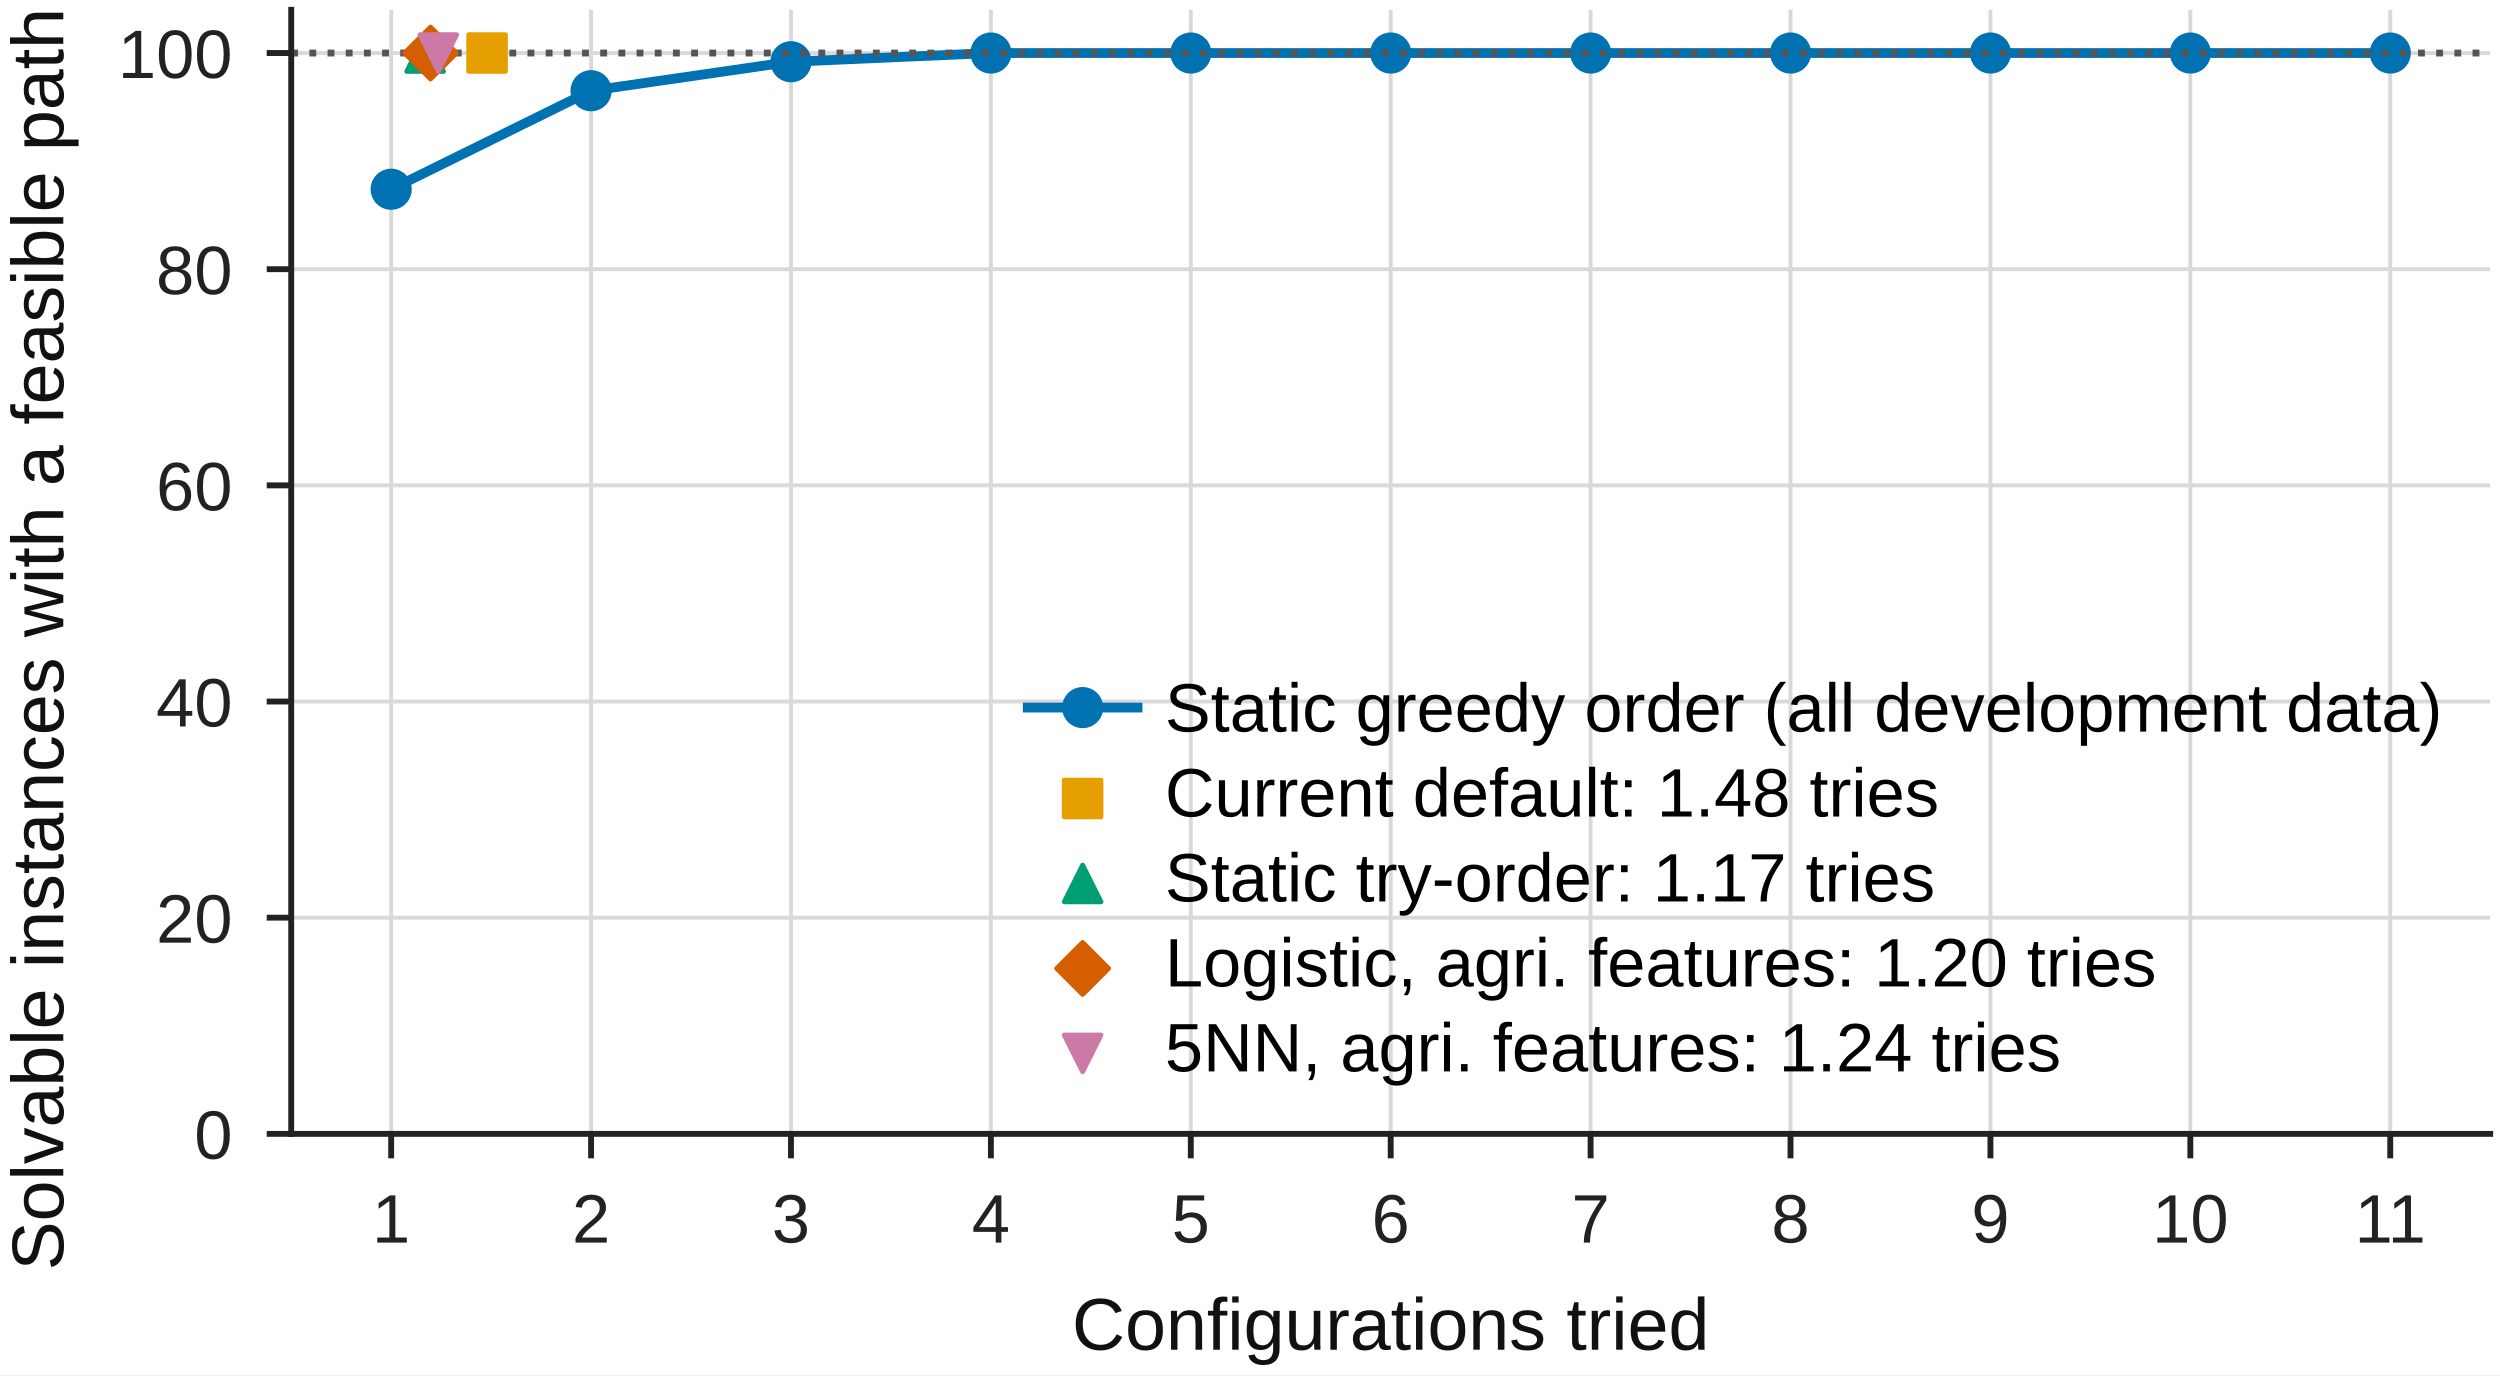
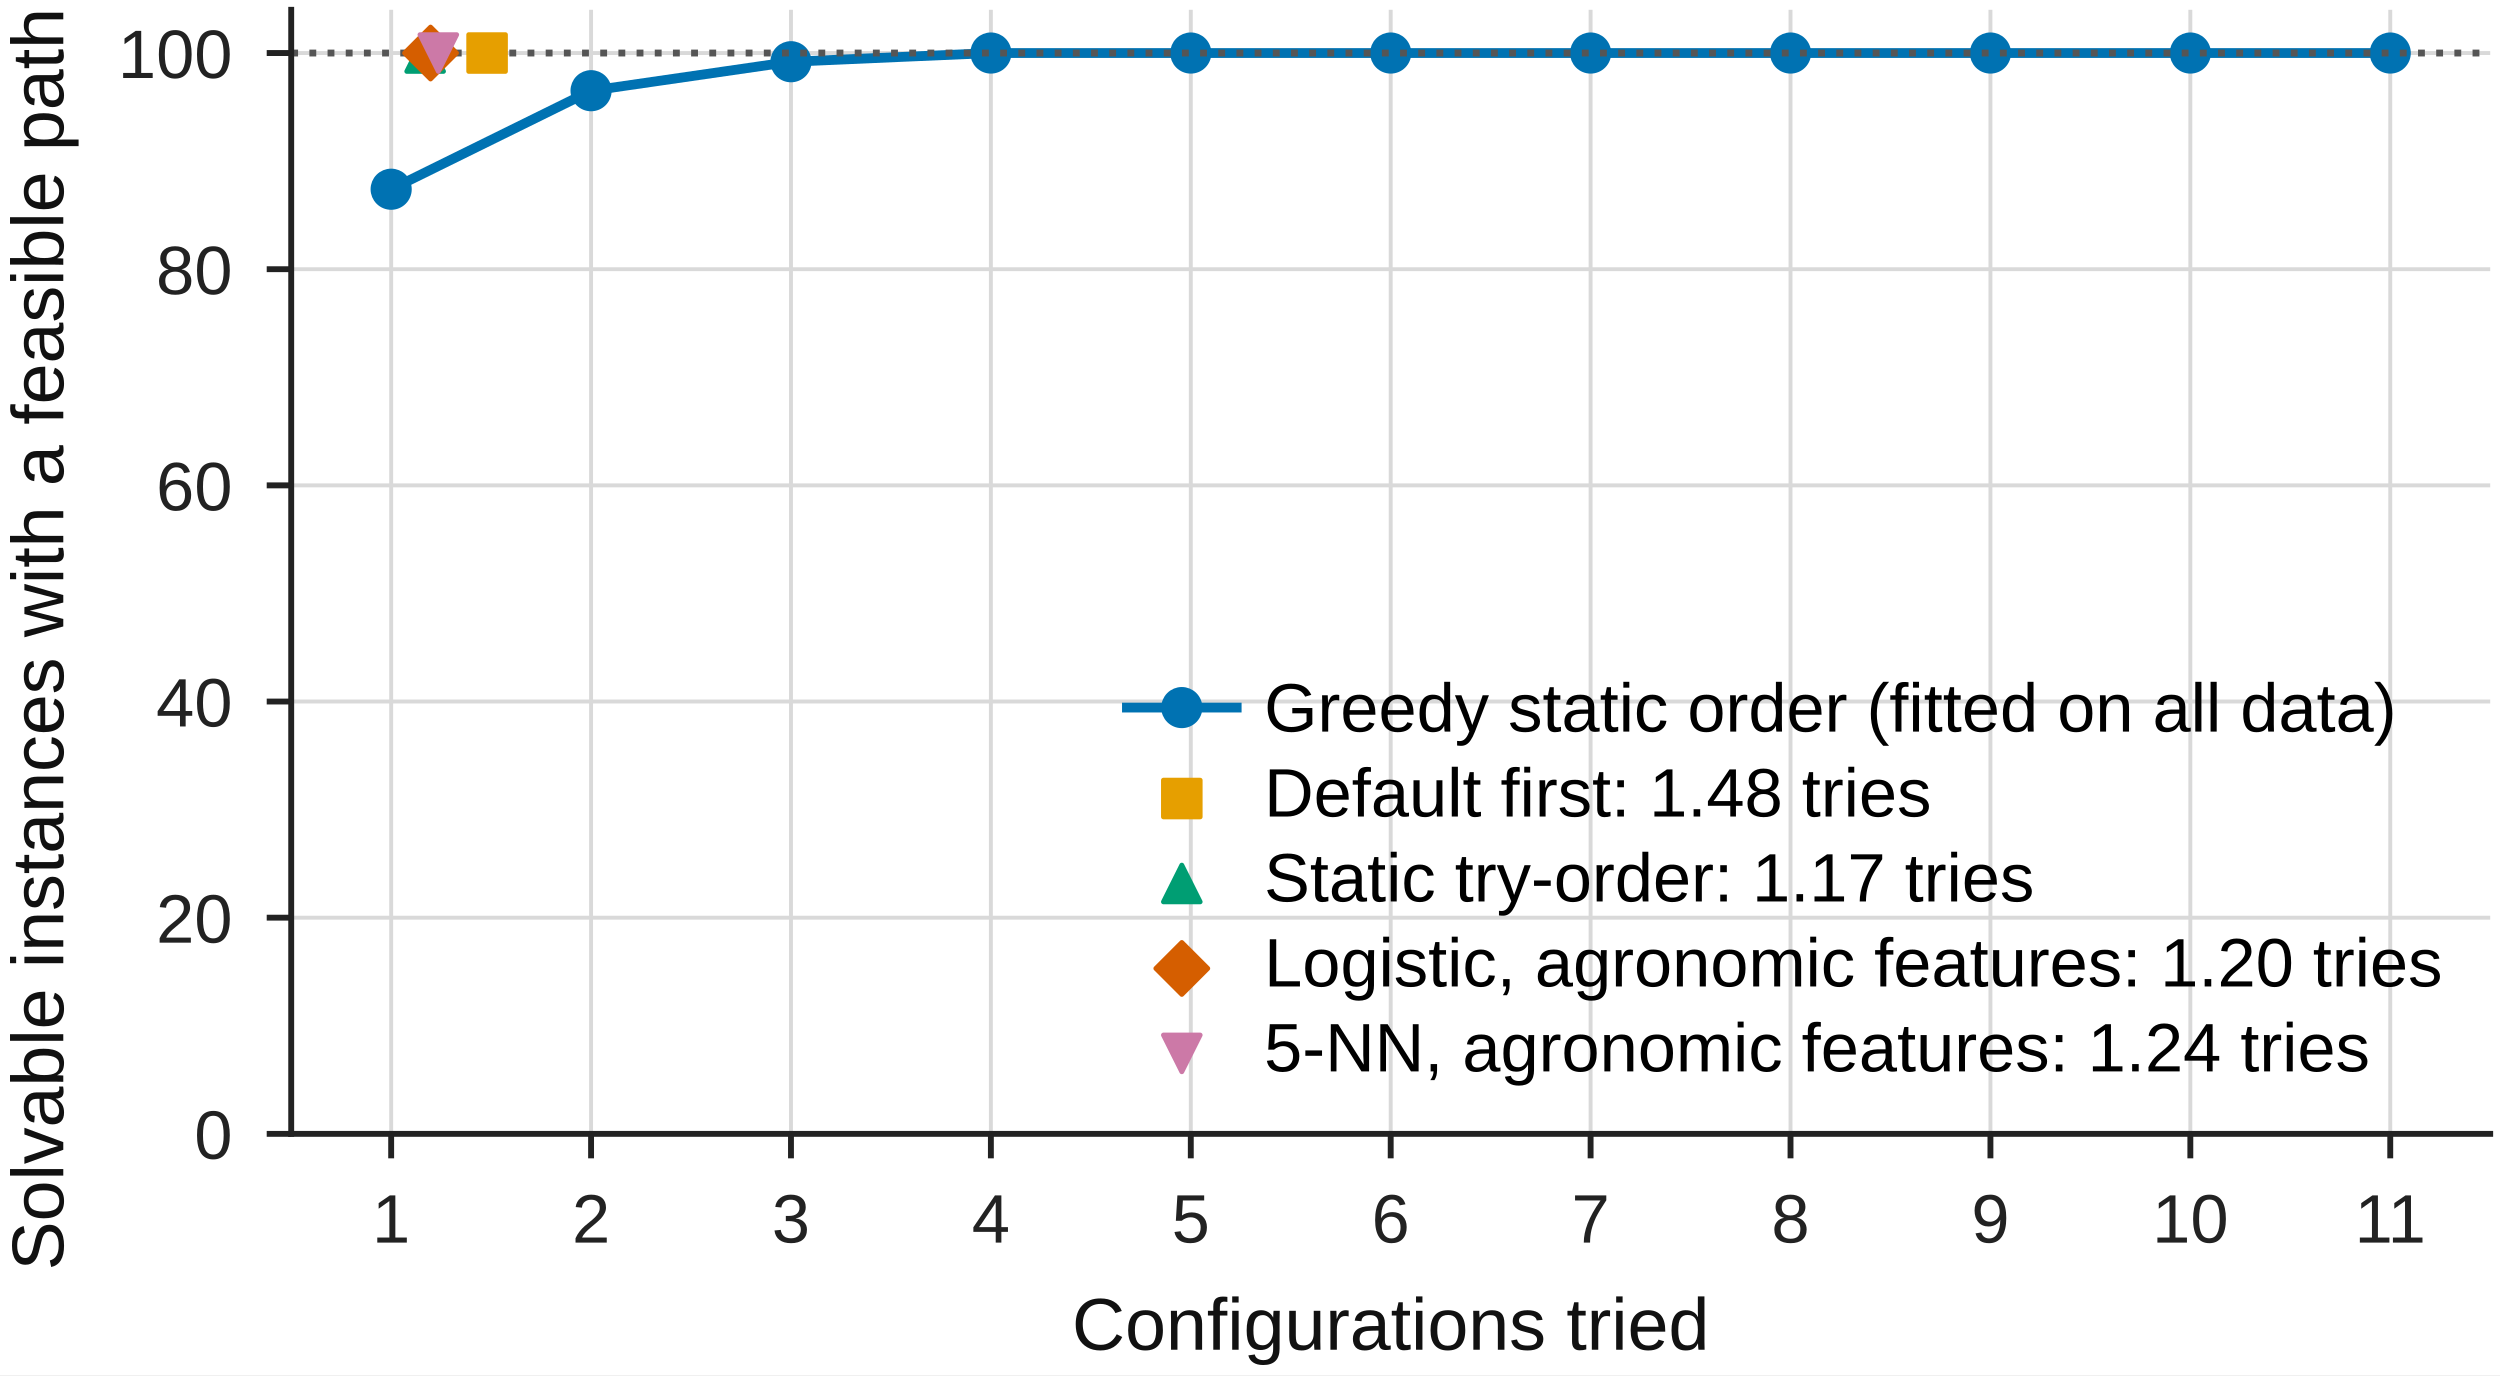
<svg xmlns="http://www.w3.org/2000/svg" xmlns:xlink="http://www.w3.org/1999/xlink" width="255.118pt" height="140.315pt" viewBox="0 0 255.118 140.315" version="1.1">
  <defs>
    <style type="text/css">*{stroke-linejoin: round; stroke-linecap: butt}</style>
  </defs>
  <g id="figure_1">
    <g id="patch_1">
      <path d="M 0 140.315  L 255.118 140.315  L 255.118 0  L 0 0  z " style="fill: #ffffff" />
    </g>
    <g id="axes_1">
      <g id="patch_2">
        <path d="M 29.717 115.707  L 254.118 115.707  L 254.118 1  L 29.717 1  z " style="fill: #ffffff" />
      </g>
      <g id="matplotlib.axis_1">
        <g id="xtick_1">
          <g id="line2d_1">
-             <path d="M 39.917 115.707  L 39.917 1  " clip-path="url(#pb66730a7d1)" style="fill: none; stroke: #d9d9d9; stroke-width: 0.4; stroke-linecap: square" />
+             <path d="M 39.917 115.707  L 39.917 1  " clip-path="url(#p861f27a9eb)" style="fill: none; stroke: #d9d9d9; stroke-width: 0.4; stroke-linecap: square" />
          </g>
          <g id="line2d_2">
            <defs>
-               <path id="m055213691d" d="M 0 0  L 0 2.5  " style="stroke: #222222; stroke-width: 0.6" />
+               <path id="m107fe66782" d="M 0 0  L 0 2.5  " style="stroke: #222222; stroke-width: 0.6" />
            </defs>
            <g>
-               <use xlink:href="#m055213691d" x="39.917" y="115.707" style="fill: #222222; stroke: #222222; stroke-width: 0.6" />
+               <use xlink:href="#m107fe66782" x="39.917" y="115.707" style="fill: #222222; stroke: #222222; stroke-width: 0.6" />
            </g>
          </g>
          <g id="text_1">
            <text style="font-size: 7px; font-family: 'Liberation Sans', 'DejaVu Sans'; text-anchor: middle; fill: #222222" x="39.917" y="126.803" transform="rotate(-0 39.91661 126.8032)">1</text>
          </g>
        </g>
        <g id="xtick_2">
          <g id="line2d_3">
-             <path d="M 60.317 115.707  L 60.317 1  " clip-path="url(#pb66730a7d1)" style="fill: none; stroke: #d9d9d9; stroke-width: 0.4; stroke-linecap: square" />
+             <path d="M 60.317 115.707  L 60.317 1  " clip-path="url(#p861f27a9eb)" style="fill: none; stroke: #d9d9d9; stroke-width: 0.4; stroke-linecap: square" />
          </g>
          <g id="line2d_4">
            <g>
-               <use xlink:href="#m055213691d" x="60.317" y="115.707" style="fill: #222222; stroke: #222222; stroke-width: 0.6" />
+               <use xlink:href="#m107fe66782" x="60.317" y="115.707" style="fill: #222222; stroke: #222222; stroke-width: 0.6" />
            </g>
          </g>
          <g id="text_2">
            <text style="font-size: 7px; font-family: 'Liberation Sans', 'DejaVu Sans'; text-anchor: middle; fill: #222222" x="60.317" y="126.803" transform="rotate(-0 60.31676 126.8032)">2</text>
          </g>
        </g>
        <g id="xtick_3">
          <g id="line2d_5">
-             <path d="M 80.717 115.707  L 80.717 1  " clip-path="url(#pb66730a7d1)" style="fill: none; stroke: #d9d9d9; stroke-width: 0.4; stroke-linecap: square" />
+             <path d="M 80.717 115.707  L 80.717 1  " clip-path="url(#p861f27a9eb)" style="fill: none; stroke: #d9d9d9; stroke-width: 0.4; stroke-linecap: square" />
          </g>
          <g id="line2d_6">
            <g>
-               <use xlink:href="#m055213691d" x="80.717" y="115.707" style="fill: #222222; stroke: #222222; stroke-width: 0.6" />
+               <use xlink:href="#m107fe66782" x="80.717" y="115.707" style="fill: #222222; stroke: #222222; stroke-width: 0.6" />
            </g>
          </g>
          <g id="text_3">
            <text style="font-size: 7px; font-family: 'Liberation Sans', 'DejaVu Sans'; text-anchor: middle; fill: #222222" x="80.717" y="126.803" transform="rotate(-0 80.7169 126.8032)">3</text>
          </g>
        </g>
        <g id="xtick_4">
          <g id="line2d_7">
-             <path d="M 101.117 115.707  L 101.117 1  " clip-path="url(#pb66730a7d1)" style="fill: none; stroke: #d9d9d9; stroke-width: 0.4; stroke-linecap: square" />
+             <path d="M 101.117 115.707  L 101.117 1  " clip-path="url(#p861f27a9eb)" style="fill: none; stroke: #d9d9d9; stroke-width: 0.4; stroke-linecap: square" />
          </g>
          <g id="line2d_8">
            <g>
-               <use xlink:href="#m055213691d" x="101.117" y="115.707" style="fill: #222222; stroke: #222222; stroke-width: 0.6" />
+               <use xlink:href="#m107fe66782" x="101.117" y="115.707" style="fill: #222222; stroke: #222222; stroke-width: 0.6" />
            </g>
          </g>
          <g id="text_4">
            <text style="font-size: 7px; font-family: 'Liberation Sans', 'DejaVu Sans'; text-anchor: middle; fill: #222222" x="101.117" y="126.803" transform="rotate(-0 101.117 126.8032)">4</text>
          </g>
        </g>
        <g id="xtick_5">
          <g id="line2d_9">
-             <path d="M 121.517 115.707  L 121.517 1  " clip-path="url(#pb66730a7d1)" style="fill: none; stroke: #d9d9d9; stroke-width: 0.4; stroke-linecap: square" />
+             <path d="M 121.517 115.707  L 121.517 1  " clip-path="url(#p861f27a9eb)" style="fill: none; stroke: #d9d9d9; stroke-width: 0.4; stroke-linecap: square" />
          </g>
          <g id="line2d_10">
            <g>
-               <use xlink:href="#m055213691d" x="121.517" y="115.707" style="fill: #222222; stroke: #222222; stroke-width: 0.6" />
+               <use xlink:href="#m107fe66782" x="121.517" y="115.707" style="fill: #222222; stroke: #222222; stroke-width: 0.6" />
            </g>
          </g>
          <g id="text_5">
            <text style="font-size: 7px; font-family: 'Liberation Sans', 'DejaVu Sans'; text-anchor: middle; fill: #222222" x="121.517" y="126.803" transform="rotate(-0 121.5172 126.8032)">5</text>
          </g>
        </g>
        <g id="xtick_6">
          <g id="line2d_11">
-             <path d="M 141.917 115.707  L 141.917 1  " clip-path="url(#pb66730a7d1)" style="fill: none; stroke: #d9d9d9; stroke-width: 0.4; stroke-linecap: square" />
+             <path d="M 141.917 115.707  L 141.917 1  " clip-path="url(#p861f27a9eb)" style="fill: none; stroke: #d9d9d9; stroke-width: 0.4; stroke-linecap: square" />
          </g>
          <g id="line2d_12">
            <g>
-               <use xlink:href="#m055213691d" x="141.917" y="115.707" style="fill: #222222; stroke: #222222; stroke-width: 0.6" />
+               <use xlink:href="#m107fe66782" x="141.917" y="115.707" style="fill: #222222; stroke: #222222; stroke-width: 0.6" />
            </g>
          </g>
          <g id="text_6">
            <text style="font-size: 7px; font-family: 'Liberation Sans', 'DejaVu Sans'; text-anchor: middle; fill: #222222" x="141.917" y="126.803" transform="rotate(-0 141.9173 126.8032)">6</text>
          </g>
        </g>
        <g id="xtick_7">
          <g id="line2d_13">
-             <path d="M 162.317 115.707  L 162.317 1  " clip-path="url(#pb66730a7d1)" style="fill: none; stroke: #d9d9d9; stroke-width: 0.4; stroke-linecap: square" />
+             <path d="M 162.317 115.707  L 162.317 1  " clip-path="url(#p861f27a9eb)" style="fill: none; stroke: #d9d9d9; stroke-width: 0.4; stroke-linecap: square" />
          </g>
          <g id="line2d_14">
            <g>
-               <use xlink:href="#m055213691d" x="162.317" y="115.707" style="fill: #222222; stroke: #222222; stroke-width: 0.6" />
+               <use xlink:href="#m107fe66782" x="162.317" y="115.707" style="fill: #222222; stroke: #222222; stroke-width: 0.6" />
            </g>
          </g>
          <g id="text_7">
            <text style="font-size: 7px; font-family: 'Liberation Sans', 'DejaVu Sans'; text-anchor: middle; fill: #222222" x="162.317" y="126.803" transform="rotate(-0 162.3175 126.8032)">7</text>
          </g>
        </g>
        <g id="xtick_8">
          <g id="line2d_15">
-             <path d="M 182.718 115.707  L 182.718 1  " clip-path="url(#pb66730a7d1)" style="fill: none; stroke: #d9d9d9; stroke-width: 0.4; stroke-linecap: square" />
+             <path d="M 182.718 115.707  L 182.718 1  " clip-path="url(#p861f27a9eb)" style="fill: none; stroke: #d9d9d9; stroke-width: 0.4; stroke-linecap: square" />
          </g>
          <g id="line2d_16">
            <g>
-               <use xlink:href="#m055213691d" x="182.718" y="115.707" style="fill: #222222; stroke: #222222; stroke-width: 0.6" />
+               <use xlink:href="#m107fe66782" x="182.718" y="115.707" style="fill: #222222; stroke: #222222; stroke-width: 0.6" />
            </g>
          </g>
          <g id="text_8">
            <text style="font-size: 7px; font-family: 'Liberation Sans', 'DejaVu Sans'; text-anchor: middle; fill: #222222" x="182.718" y="126.803" transform="rotate(-0 182.7176 126.8032)">8</text>
          </g>
        </g>
        <g id="xtick_9">
          <g id="line2d_17">
-             <path d="M 203.118 115.707  L 203.118 1  " clip-path="url(#pb66730a7d1)" style="fill: none; stroke: #d9d9d9; stroke-width: 0.4; stroke-linecap: square" />
+             <path d="M 203.118 115.707  L 203.118 1  " clip-path="url(#p861f27a9eb)" style="fill: none; stroke: #d9d9d9; stroke-width: 0.4; stroke-linecap: square" />
          </g>
          <g id="line2d_18">
            <g>
-               <use xlink:href="#m055213691d" x="203.118" y="115.707" style="fill: #222222; stroke: #222222; stroke-width: 0.6" />
+               <use xlink:href="#m107fe66782" x="203.118" y="115.707" style="fill: #222222; stroke: #222222; stroke-width: 0.6" />
            </g>
          </g>
          <g id="text_9">
            <text style="font-size: 7px; font-family: 'Liberation Sans', 'DejaVu Sans'; text-anchor: middle; fill: #222222" x="203.118" y="126.803" transform="rotate(-0 203.1178 126.8032)">9</text>
          </g>
        </g>
        <g id="xtick_10">
          <g id="line2d_19">
-             <path d="M 223.518 115.707  L 223.518 1  " clip-path="url(#pb66730a7d1)" style="fill: none; stroke: #d9d9d9; stroke-width: 0.4; stroke-linecap: square" />
+             <path d="M 223.518 115.707  L 223.518 1  " clip-path="url(#p861f27a9eb)" style="fill: none; stroke: #d9d9d9; stroke-width: 0.4; stroke-linecap: square" />
          </g>
          <g id="line2d_20">
            <g>
-               <use xlink:href="#m055213691d" x="223.518" y="115.707" style="fill: #222222; stroke: #222222; stroke-width: 0.6" />
+               <use xlink:href="#m107fe66782" x="223.518" y="115.707" style="fill: #222222; stroke: #222222; stroke-width: 0.6" />
            </g>
          </g>
          <g id="text_10">
            <text style="font-size: 7px; font-family: 'Liberation Sans', 'DejaVu Sans'; text-anchor: middle; fill: #222222" x="223.518" y="126.803" transform="rotate(-0 223.5179 126.8032)">10</text>
          </g>
        </g>
        <g id="xtick_11">
          <g id="line2d_21">
-             <path d="M 243.918 115.707  L 243.918 1  " clip-path="url(#pb66730a7d1)" style="fill: none; stroke: #d9d9d9; stroke-width: 0.4; stroke-linecap: square" />
+             <path d="M 243.918 115.707  L 243.918 1  " clip-path="url(#p861f27a9eb)" style="fill: none; stroke: #d9d9d9; stroke-width: 0.4; stroke-linecap: square" />
          </g>
          <g id="line2d_22">
            <g>
-               <use xlink:href="#m055213691d" x="243.918" y="115.707" style="fill: #222222; stroke: #222222; stroke-width: 0.6" />
+               <use xlink:href="#m107fe66782" x="243.918" y="115.707" style="fill: #222222; stroke: #222222; stroke-width: 0.6" />
            </g>
          </g>
          <g id="text_11">
            <text style="font-size: 7px; font-family: 'Liberation Sans', 'DejaVu Sans'; text-anchor: middle; fill: #222222" x="243.918" y="126.803" transform="rotate(-0 243.918 126.8032)">11</text>
          </g>
        </g>
        <g id="text_12">
          <text style="font-size: 7.5px; font-family: 'Liberation Sans', 'DejaVu Sans'; text-anchor: middle; fill: #111111" x="141.917" y="137.737" transform="rotate(-0 141.9173 137.7366)">Configurations tried</text>
        </g>
      </g>
      <g id="matplotlib.axis_2">
        <g id="ytick_1">
          <g id="line2d_23">
-             <path d="M 29.717 115.707  L 254.118 115.707  " clip-path="url(#pb66730a7d1)" style="fill: none; stroke: #d9d9d9; stroke-width: 0.4; stroke-linecap: square" />
+             <path d="M 29.717 115.707  L 254.118 115.707  " clip-path="url(#p861f27a9eb)" style="fill: none; stroke: #d9d9d9; stroke-width: 0.4; stroke-linecap: square" />
          </g>
          <g id="line2d_24">
            <defs>
-               <path id="mab45341454" d="M 0 0  L -2.5 0  " style="stroke: #222222; stroke-width: 0.6" />
+               <path id="m166f438035" d="M 0 0  L -2.5 0  " style="stroke: #222222; stroke-width: 0.6" />
            </defs>
            <g>
-               <use xlink:href="#mab45341454" x="29.717" y="115.707" style="fill: #222222; stroke: #222222; stroke-width: 0.6" />
+               <use xlink:href="#m166f438035" x="29.717" y="115.707" style="fill: #222222; stroke: #222222; stroke-width: 0.6" />
            </g>
          </g>
          <g id="text_13">
            <text style="font-size: 7px; font-family: 'Liberation Sans', 'DejaVu Sans'; text-anchor: end; fill: #222222" x="23.717" y="118.255" transform="rotate(-0 23.71654 118.2551)">0</text>
          </g>
        </g>
        <g id="ytick_2">
          <g id="line2d_25">
-             <path d="M 29.717 93.648  L 254.118 93.648  " clip-path="url(#pb66730a7d1)" style="fill: none; stroke: #d9d9d9; stroke-width: 0.4; stroke-linecap: square" />
+             <path d="M 29.717 93.648  L 254.118 93.648  " clip-path="url(#p861f27a9eb)" style="fill: none; stroke: #d9d9d9; stroke-width: 0.4; stroke-linecap: square" />
          </g>
          <g id="line2d_26">
            <g>
-               <use xlink:href="#mab45341454" x="29.717" y="93.648" style="fill: #222222; stroke: #222222; stroke-width: 0.6" />
+               <use xlink:href="#m166f438035" x="29.717" y="93.648" style="fill: #222222; stroke: #222222; stroke-width: 0.6" />
            </g>
          </g>
          <g id="text_14">
            <text style="font-size: 7px; font-family: 'Liberation Sans', 'DejaVu Sans'; text-anchor: end; fill: #222222" x="23.717" y="96.196" transform="rotate(-0 23.71654 96.1961)">20</text>
          </g>
        </g>
        <g id="ytick_3">
          <g id="line2d_27">
-             <path d="M 29.717 71.589  L 254.118 71.589  " clip-path="url(#pb66730a7d1)" style="fill: none; stroke: #d9d9d9; stroke-width: 0.4; stroke-linecap: square" />
+             <path d="M 29.717 71.589  L 254.118 71.589  " clip-path="url(#p861f27a9eb)" style="fill: none; stroke: #d9d9d9; stroke-width: 0.4; stroke-linecap: square" />
          </g>
          <g id="line2d_28">
            <g>
-               <use xlink:href="#mab45341454" x="29.717" y="71.589" style="fill: #222222; stroke: #222222; stroke-width: 0.6" />
+               <use xlink:href="#m166f438035" x="29.717" y="71.589" style="fill: #222222; stroke: #222222; stroke-width: 0.6" />
            </g>
          </g>
          <g id="text_15">
            <text style="font-size: 7px; font-family: 'Liberation Sans', 'DejaVu Sans'; text-anchor: end; fill: #222222" x="23.717" y="74.137" transform="rotate(-0 23.71654 74.13705)">40</text>
          </g>
        </g>
        <g id="ytick_4">
          <g id="line2d_29">
-             <path d="M 29.717 49.53  L 254.118 49.53  " clip-path="url(#pb66730a7d1)" style="fill: none; stroke: #d9d9d9; stroke-width: 0.4; stroke-linecap: square" />
+             <path d="M 29.717 49.53  L 254.118 49.53  " clip-path="url(#p861f27a9eb)" style="fill: none; stroke: #d9d9d9; stroke-width: 0.4; stroke-linecap: square" />
          </g>
          <g id="line2d_30">
            <g>
-               <use xlink:href="#mab45341454" x="29.717" y="49.53" style="fill: #222222; stroke: #222222; stroke-width: 0.6" />
+               <use xlink:href="#m166f438035" x="29.717" y="49.53" style="fill: #222222; stroke: #222222; stroke-width: 0.6" />
            </g>
          </g>
          <g id="text_16">
            <text style="font-size: 7px; font-family: 'Liberation Sans', 'DejaVu Sans'; text-anchor: end; fill: #222222" x="23.717" y="52.078" transform="rotate(-0 23.71654 52.078)">60</text>
          </g>
        </g>
        <g id="ytick_5">
          <g id="line2d_31">
-             <path d="M 29.717 27.471  L 254.118 27.471  " clip-path="url(#pb66730a7d1)" style="fill: none; stroke: #d9d9d9; stroke-width: 0.4; stroke-linecap: square" />
+             <path d="M 29.717 27.471  L 254.118 27.471  " clip-path="url(#p861f27a9eb)" style="fill: none; stroke: #d9d9d9; stroke-width: 0.4; stroke-linecap: square" />
          </g>
          <g id="line2d_32">
            <g>
-               <use xlink:href="#mab45341454" x="29.717" y="27.471" style="fill: #222222; stroke: #222222; stroke-width: 0.6" />
+               <use xlink:href="#m166f438035" x="29.717" y="27.471" style="fill: #222222; stroke: #222222; stroke-width: 0.6" />
            </g>
          </g>
          <g id="text_17">
            <text style="font-size: 7px; font-family: 'Liberation Sans', 'DejaVu Sans'; text-anchor: end; fill: #222222" x="23.717" y="30.019" transform="rotate(-0 23.71654 30.01895)">80</text>
          </g>
        </g>
        <g id="ytick_6">
          <g id="line2d_33">
-             <path d="M 29.717 5.412  L 254.118 5.412  " clip-path="url(#pb66730a7d1)" style="fill: none; stroke: #d9d9d9; stroke-width: 0.4; stroke-linecap: square" />
+             <path d="M 29.717 5.412  L 254.118 5.412  " clip-path="url(#p861f27a9eb)" style="fill: none; stroke: #d9d9d9; stroke-width: 0.4; stroke-linecap: square" />
          </g>
          <g id="line2d_34">
            <g>
-               <use xlink:href="#mab45341454" x="29.717" y="5.412" style="fill: #222222; stroke: #222222; stroke-width: 0.6" />
+               <use xlink:href="#m166f438035" x="29.717" y="5.412" style="fill: #222222; stroke: #222222; stroke-width: 0.6" />
            </g>
          </g>
          <g id="text_18">
            <text style="font-size: 7px; font-family: 'Liberation Sans', 'DejaVu Sans'; text-anchor: end; fill: #222222" x="23.717" y="7.96" transform="rotate(-0 23.71654 7.959905)">100</text>
          </g>
        </g>
        <g id="text_19">
          <text style="font-size: 7.5px; font-family: 'Liberation Sans', 'DejaVu Sans'; text-anchor: middle; fill: #111111" x="6.46" y="58.354" transform="rotate(-90 6.460205 58.35352)">Solvable instances with a feasible path (%)</text>
        </g>
      </g>
      <g id="line2d_35">
-         <path d="M 39.917 19.31  L 60.317 9.256  L 80.717 6.299  L 101.117 5.412  L 121.517 5.412  L 141.917 5.412  L 162.317 5.412  L 182.718 5.412  L 203.118 5.412  L 223.518 5.412  L 243.918 5.412  " clip-path="url(#pb66730a7d1)" style="fill: none; stroke: #0072b2; stroke-linecap: square" />
-         <defs>
-           <path id="m1c515fbc19" d="M 0 1.6  C 0.424 1.6 0.831 1.431 1.131 1.131  C 1.431 0.831 1.6 0.424 1.6 0  C 1.6 -0.424 1.431 -0.831 1.131 -1.131  C 0.831 -1.431 0.424 -1.6 0 -1.6  C -0.424 -1.6 -0.831 -1.431 -1.131 -1.131  C -1.431 -0.831 -1.6 -0.424 -1.6 0  C -1.6 0.424 -1.431 0.831 -1.131 1.131  C -0.831 1.431 -0.424 1.6 0 1.6  z " style="stroke: #0072b2" />
-         </defs>
-         <g clip-path="url(#pb66730a7d1)">
-           <use xlink:href="#m1c515fbc19" x="39.917" y="19.31" style="fill: #0072b2; stroke: #0072b2" />
-           <use xlink:href="#m1c515fbc19" x="60.317" y="9.256" style="fill: #0072b2; stroke: #0072b2" />
-           <use xlink:href="#m1c515fbc19" x="80.717" y="6.299" style="fill: #0072b2; stroke: #0072b2" />
-           <use xlink:href="#m1c515fbc19" x="101.117" y="5.412" style="fill: #0072b2; stroke: #0072b2" />
-           <use xlink:href="#m1c515fbc19" x="121.517" y="5.412" style="fill: #0072b2; stroke: #0072b2" />
-           <use xlink:href="#m1c515fbc19" x="141.917" y="5.412" style="fill: #0072b2; stroke: #0072b2" />
-           <use xlink:href="#m1c515fbc19" x="162.317" y="5.412" style="fill: #0072b2; stroke: #0072b2" />
-           <use xlink:href="#m1c515fbc19" x="182.718" y="5.412" style="fill: #0072b2; stroke: #0072b2" />
-           <use xlink:href="#m1c515fbc19" x="203.118" y="5.412" style="fill: #0072b2; stroke: #0072b2" />
-           <use xlink:href="#m1c515fbc19" x="223.518" y="5.412" style="fill: #0072b2; stroke: #0072b2" />
-           <use xlink:href="#m1c515fbc19" x="243.918" y="5.412" style="fill: #0072b2; stroke: #0072b2" />
+         <path d="M 39.917 19.31  L 60.317 9.256  L 80.717 6.299  L 101.117 5.412  L 121.517 5.412  L 141.917 5.412  L 162.317 5.412  L 182.718 5.412  L 203.118 5.412  L 223.518 5.412  L 243.918 5.412  " clip-path="url(#p861f27a9eb)" style="fill: none; stroke: #0072b2; stroke-linecap: square" />
+         <defs>
+           <path id="m569ace7567" d="M 0 1.6  C 0.424 1.6 0.831 1.431 1.131 1.131  C 1.431 0.831 1.6 0.424 1.6 0  C 1.6 -0.424 1.431 -0.831 1.131 -1.131  C 0.831 -1.431 0.424 -1.6 0 -1.6  C -0.424 -1.6 -0.831 -1.431 -1.131 -1.131  C -1.431 -0.831 -1.6 -0.424 -1.6 0  C -1.6 0.424 -1.431 0.831 -1.131 1.131  C -0.831 1.431 -0.424 1.6 0 1.6  z " style="stroke: #0072b2" />
+         </defs>
+         <g clip-path="url(#p861f27a9eb)">
+           <use xlink:href="#m569ace7567" x="39.917" y="19.31" style="fill: #0072b2; stroke: #0072b2" />
+           <use xlink:href="#m569ace7567" x="60.317" y="9.256" style="fill: #0072b2; stroke: #0072b2" />
+           <use xlink:href="#m569ace7567" x="80.717" y="6.299" style="fill: #0072b2; stroke: #0072b2" />
+           <use xlink:href="#m569ace7567" x="101.117" y="5.412" style="fill: #0072b2; stroke: #0072b2" />
+           <use xlink:href="#m569ace7567" x="121.517" y="5.412" style="fill: #0072b2; stroke: #0072b2" />
+           <use xlink:href="#m569ace7567" x="141.917" y="5.412" style="fill: #0072b2; stroke: #0072b2" />
+           <use xlink:href="#m569ace7567" x="162.317" y="5.412" style="fill: #0072b2; stroke: #0072b2" />
+           <use xlink:href="#m569ace7567" x="182.718" y="5.412" style="fill: #0072b2; stroke: #0072b2" />
+           <use xlink:href="#m569ace7567" x="203.118" y="5.412" style="fill: #0072b2; stroke: #0072b2" />
+           <use xlink:href="#m569ace7567" x="223.518" y="5.412" style="fill: #0072b2; stroke: #0072b2" />
+           <use xlink:href="#m569ace7567" x="243.918" y="5.412" style="fill: #0072b2; stroke: #0072b2" />
        </g>
      </g>
      <g id="line2d_36">
-         <path d="M 29.717 5.412  L 254.118 5.412  " clip-path="url(#pb66730a7d1)" style="fill: none; stroke-dasharray: 0.7,1.155; stroke-dashoffset: 0; stroke: #555555; stroke-width: 0.7" />
+         <path d="M 29.717 5.412  L 254.118 5.412  " clip-path="url(#p861f27a9eb)" style="fill: none; stroke-dasharray: 0.7,1.155; stroke-dashoffset: 0; stroke: #555555; stroke-width: 0.7" />
      </g>
      <g id="patch_3">
        <path d="M 29.717 115.707  L 29.717 1  " style="fill: none; stroke: #222222; stroke-width: 0.6; stroke-linejoin: miter; stroke-linecap: square" />
      </g>
      <g id="patch_4">
        <path d="M 29.717 115.707  L 254.118 115.707  " style="fill: none; stroke: #222222; stroke-width: 0.6; stroke-linejoin: miter; stroke-linecap: square" />
      </g>
      <g id="PathCollection_1">
        <defs>
-           <path id="m69abbeb7d0" d="M -1.871 1.871  L 1.871 1.871  L 1.871 -1.871  L -1.871 -1.871  z " style="stroke: #e69f00; stroke-width: 0.5" />
-         </defs>
-         <g clip-path="url(#pb66730a7d1)">
-           <use xlink:href="#m69abbeb7d0" x="49.706" y="5.412" style="fill: #e69f00; stroke: #e69f00; stroke-width: 0.5" />
+           <path id="m70f771819d" d="M -1.871 1.871  L 1.871 1.871  L 1.871 -1.871  L -1.871 -1.871  z " style="stroke: #e69f00; stroke-width: 0.5" />
+         </defs>
+         <g clip-path="url(#p861f27a9eb)">
+           <use xlink:href="#m70f771819d" x="49.706" y="5.412" style="fill: #e69f00; stroke: #e69f00; stroke-width: 0.5" />
        </g>
      </g>
      <g id="PathCollection_2">
        <defs>
-           <path id="m7ff31ecd99" d="M 0 -1.871  L -1.871 1.871  L 1.871 1.871  z " style="stroke: #009e73; stroke-width: 0.5" />
-         </defs>
-         <g clip-path="url(#pb66730a7d1)">
-           <use xlink:href="#m7ff31ecd99" x="43.384" y="5.412" style="fill: #009e73; stroke: #009e73; stroke-width: 0.5" />
+           <path id="m1cff9f44d2" d="M 0 -1.871  L -1.871 1.871  L 1.871 1.871  z " style="stroke: #009e73; stroke-width: 0.5" />
+         </defs>
+         <g clip-path="url(#p861f27a9eb)">
+           <use xlink:href="#m1cff9f44d2" x="43.384" y="5.412" style="fill: #009e73; stroke: #009e73; stroke-width: 0.5" />
        </g>
      </g>
      <g id="PathCollection_3">
        <defs>
-           <path id="mf5f9e3da6a" d="M -0 2.646  L 2.646 0  L 0 -2.646  L -2.646 -0  z " style="stroke: #d55e00; stroke-width: 0.5" />
-         </defs>
-         <g clip-path="url(#pb66730a7d1)">
-           <use xlink:href="#mf5f9e3da6a" x="43.936" y="5.412" style="fill: #d55e00; stroke: #d55e00; stroke-width: 0.5" />
+           <path id="m2882392b18" d="M -0 2.646  L 2.646 0  L 0 -2.646  L -2.646 -0  z " style="stroke: #d55e00; stroke-width: 0.5" />
+         </defs>
+         <g clip-path="url(#p861f27a9eb)">
+           <use xlink:href="#m2882392b18" x="43.936" y="5.412" style="fill: #d55e00; stroke: #d55e00; stroke-width: 0.5" />
        </g>
      </g>
      <g id="PathCollection_4">
        <defs>
-           <path id="m41abe931d9" d="M -0 1.871  L 1.871 -1.871  L -1.871 -1.871  z " style="stroke: #cc79a7; stroke-width: 0.5" />
-         </defs>
-         <g clip-path="url(#pb66730a7d1)">
-           <use xlink:href="#m41abe931d9" x="44.73" y="5.412" style="fill: #cc79a7; stroke: #cc79a7; stroke-width: 0.5" />
+           <path id="m9b12943082" d="M -0 1.871  L 1.871 -1.871  L -1.871 -1.871  z " style="stroke: #cc79a7; stroke-width: 0.5" />
+         </defs>
+         <g clip-path="url(#p861f27a9eb)">
+           <use xlink:href="#m9b12943082" x="44.73" y="5.412" style="fill: #cc79a7; stroke: #cc79a7; stroke-width: 0.5" />
        </g>
      </g>
      <g id="legend_1">
        <g id="line2d_37">
-           <path d="M 104.88 72.207  L 110.48 72.207  L 116.08 72.207  " style="fill: none; stroke: #0072b2; stroke-linecap: square" />
-           <g>
-             <use xlink:href="#m1c515fbc19" x="110.48" y="72.207" style="fill: #0072b2; stroke: #0072b2" />
+           <path d="M 115 72.207  L 120.6 72.207  L 126.2 72.207  " style="fill: none; stroke: #0072b2; stroke-linecap: square" />
+           <g>
+             <use xlink:href="#m569ace7567" x="120.6" y="72.207" style="fill: #0072b2; stroke: #0072b2" />
          </g>
        </g>
        <g id="text_20">
-           <text style="font-size: 7px; font-family: 'Liberation Sans', 'DejaVu Sans'; text-anchor: start" x="118.88" y="74.657" transform="rotate(-0 118.8803 74.65656)">Static greedy order (all development data)</text>
+           <text style="font-size: 7px; font-family: 'Liberation Sans', 'DejaVu Sans'; text-anchor: start" x="129" y="74.657" transform="rotate(-0 128.9997 74.65656)">Greedy static order (fitted on all data)</text>
        </g>
        <g id="PathCollection_5">
          <g>
-             <use xlink:href="#m69abbeb7d0" x="110.48" y="81.488" style="fill: #e69f00; stroke: #e69f00; stroke-width: 0.5" />
+             <use xlink:href="#m70f771819d" x="120.6" y="81.488" style="fill: #e69f00; stroke: #e69f00; stroke-width: 0.5" />
          </g>
        </g>
        <g id="text_21">
-           <text style="font-size: 7px; font-family: 'Liberation Sans', 'DejaVu Sans'; text-anchor: start" x="118.88" y="83.326" transform="rotate(-0 118.8803 83.3259)">Current default: 1.48 tries</text>
+           <text style="font-size: 7px; font-family: 'Liberation Sans', 'DejaVu Sans'; text-anchor: start" x="129" y="83.326" transform="rotate(-0 128.9997 83.3259)">Default first: 1.48 tries</text>
        </g>
        <g id="PathCollection_6">
          <g>
-             <use xlink:href="#m7ff31ecd99" x="110.48" y="90.158" style="fill: #009e73; stroke: #009e73; stroke-width: 0.5" />
+             <use xlink:href="#m1cff9f44d2" x="120.6" y="90.158" style="fill: #009e73; stroke: #009e73; stroke-width: 0.5" />
          </g>
        </g>
        <g id="text_22">
-           <text style="font-size: 7px; font-family: 'Liberation Sans', 'DejaVu Sans'; text-anchor: start" x="118.88" y="91.995" transform="rotate(-0 118.8803 91.99523)">Static try-order: 1.17 tries</text>
+           <text style="font-size: 7px; font-family: 'Liberation Sans', 'DejaVu Sans'; text-anchor: start" x="129" y="91.995" transform="rotate(-0 128.9997 91.99523)">Static try-order: 1.17 tries</text>
        </g>
        <g id="PathCollection_7">
          <g>
-             <use xlink:href="#mf5f9e3da6a" x="110.48" y="98.827" style="fill: #d55e00; stroke: #d55e00; stroke-width: 0.5" />
+             <use xlink:href="#m2882392b18" x="120.6" y="98.827" style="fill: #d55e00; stroke: #d55e00; stroke-width: 0.5" />
          </g>
        </g>
        <g id="text_23">
-           <text style="font-size: 7px; font-family: 'Liberation Sans', 'DejaVu Sans'; text-anchor: start" x="118.88" y="100.665" transform="rotate(-0 118.8803 100.6646)">Logistic, agri. features: 1.20 tries</text>
+           <text style="font-size: 7px; font-family: 'Liberation Sans', 'DejaVu Sans'; text-anchor: start" x="129" y="100.665" transform="rotate(-0 128.9997 100.6646)">Logistic, agronomic features: 1.20 tries</text>
        </g>
        <g id="PathCollection_8">
          <g>
-             <use xlink:href="#m41abe931d9" x="110.48" y="107.496" style="fill: #cc79a7; stroke: #cc79a7; stroke-width: 0.5" />
+             <use xlink:href="#m9b12943082" x="120.6" y="107.496" style="fill: #cc79a7; stroke: #cc79a7; stroke-width: 0.5" />
          </g>
        </g>
        <g id="text_24">
-           <text style="font-size: 7px; font-family: 'Liberation Sans', 'DejaVu Sans'; text-anchor: start" x="118.88" y="109.334" transform="rotate(-0 118.8803 109.3339)">5NN, agri. features: 1.24 tries</text>
+           <text style="font-size: 7px; font-family: 'Liberation Sans', 'DejaVu Sans'; text-anchor: start" x="129" y="109.334" transform="rotate(-0 128.9997 109.3339)">5-NN, agronomic features: 1.24 tries</text>
        </g>
      </g>
    </g>
  </g>
  <defs>
-     <clipPath id="pb66730a7d1">
+     <clipPath id="p861f27a9eb">
      <rect x="29.717" y="1" width="224.402" height="114.707" />
    </clipPath>
  </defs>
</svg>
